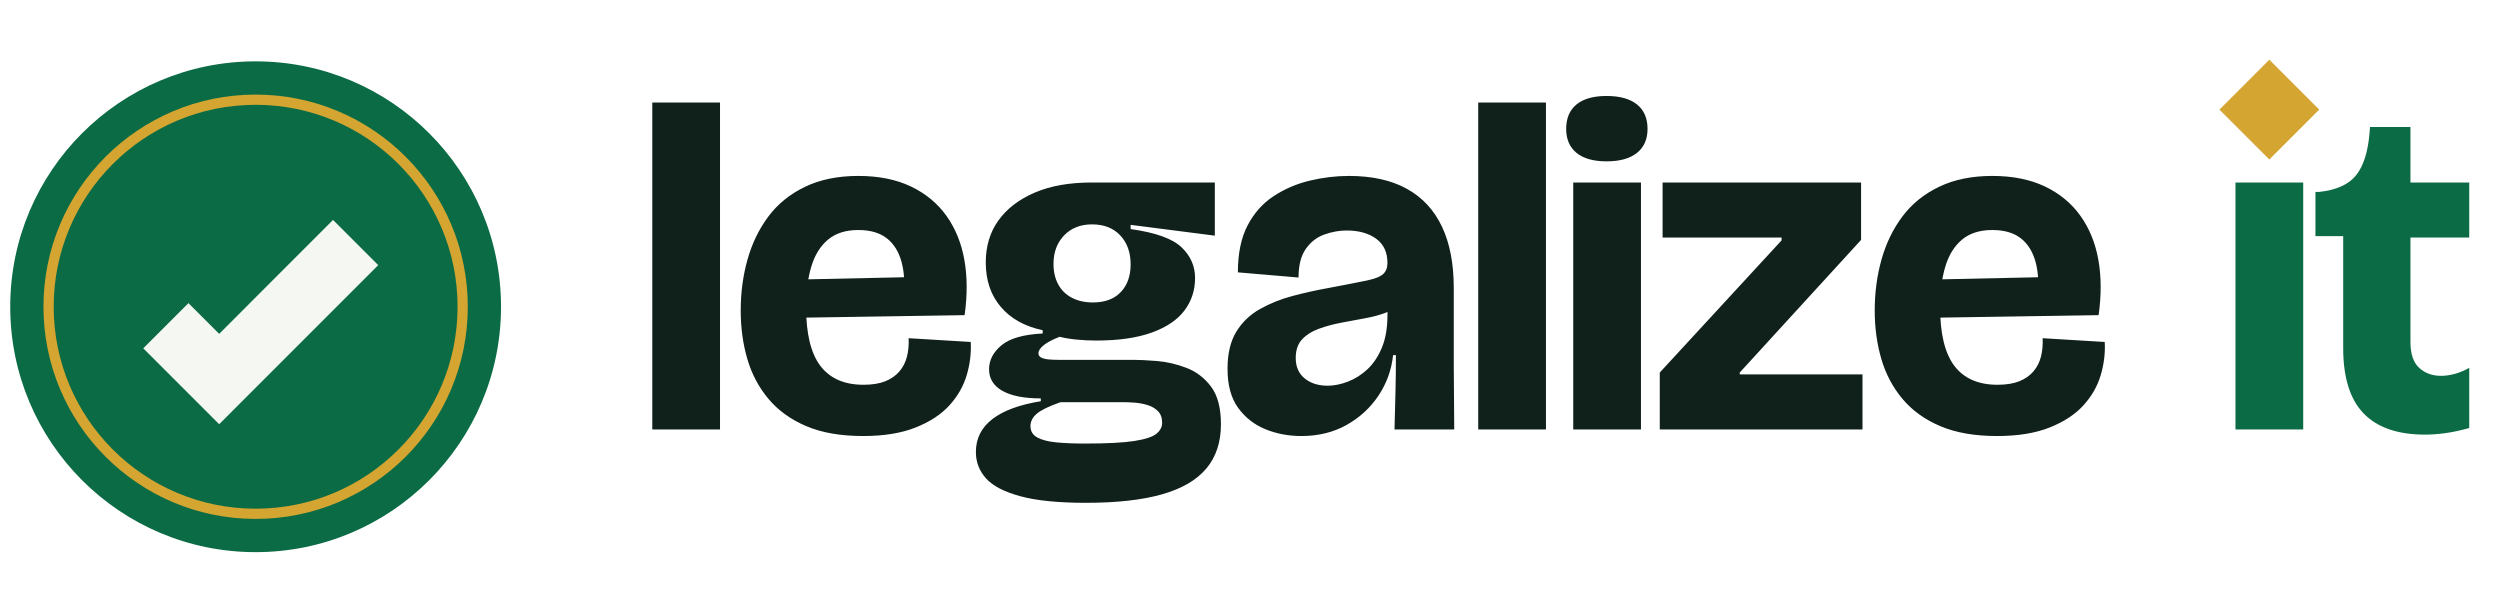
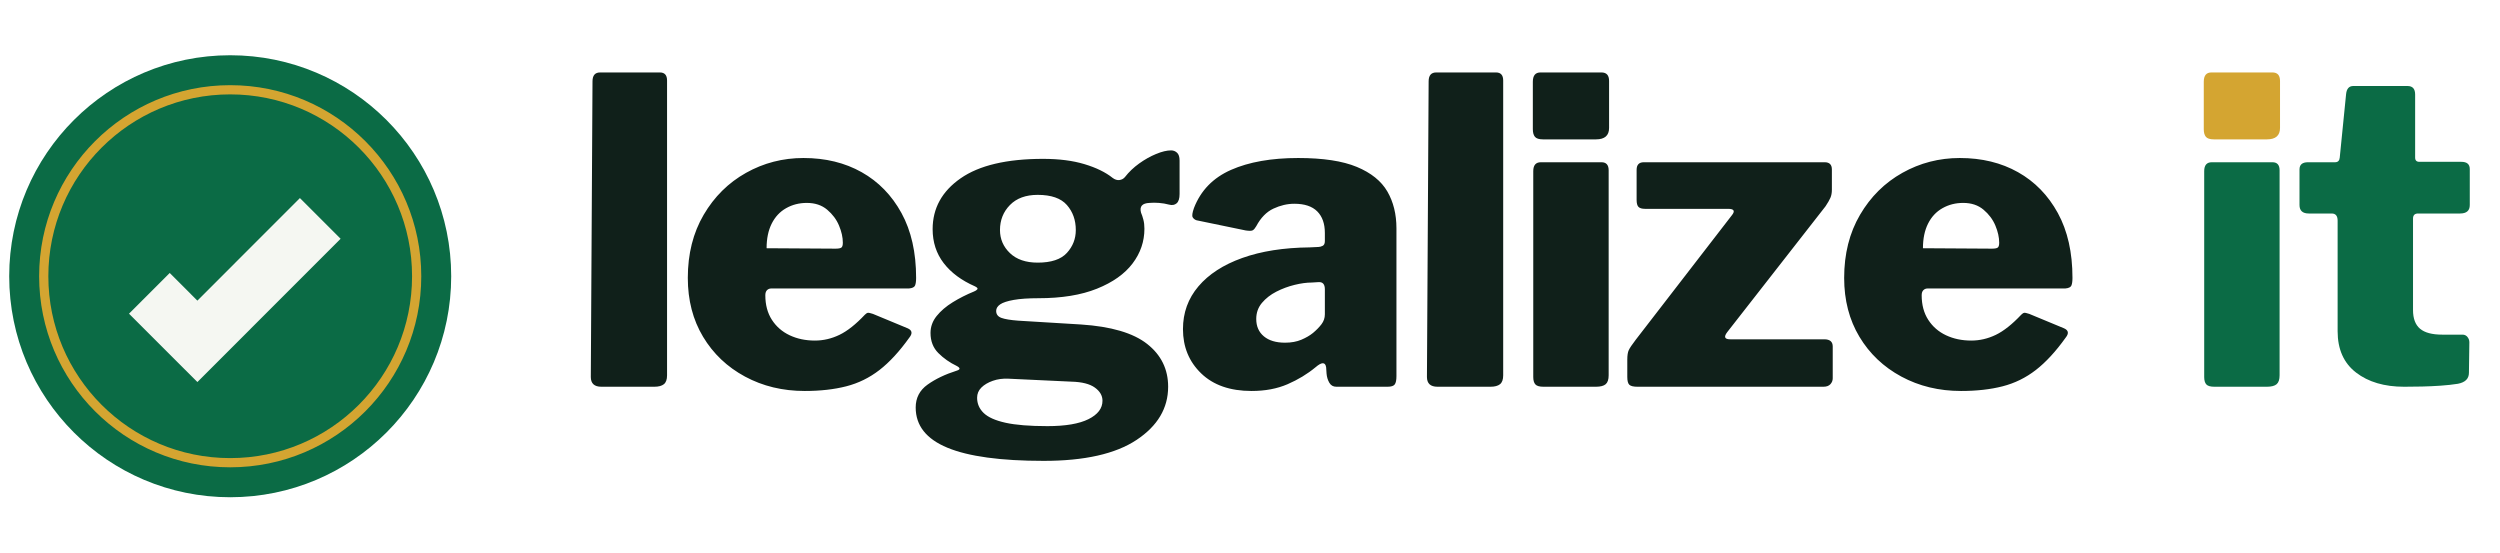
- <svg xmlns="http://www.w3.org/2000/svg" viewBox="0 0 489 120" width="489" height="120" role="img" aria-label="Legalize It">
+ <svg xmlns="http://www.w3.org/2000/svg" viewBox="0 0 543 120" width="543" height="120" role="img" aria-label="Legalize It">
  <g transform="translate(0 10) scale(1.0)">
    <circle cx="50" cy="50" r="48" fill="#0B6B45" />
    <circle cx="50" cy="50" r="40.5" fill="none" stroke="#D4A531" stroke-width="2" />
    <polygon points="28.02,58.13 36.86,49.29 42.87,55.30 65.14,33.02 73.98,41.86 42.87,72.98" fill="#F5F7F2" />
  </g>
-   <path d="M127.588 84.0V20.06H140.836V84.0ZM168.804 85.288Q162.272 85.288 157.718 83.356Q153.164 81.424 150.312 78.02Q147.46 74.616 146.172 70.2Q144.884 65.784 144.884 60.724Q144.884 55.48 146.218 50.742Q147.552 46.004 150.312 42.324Q153.072 38.644 157.488 36.528Q161.904 34.412 167.884 34.412Q173.864 34.412 178.188 36.482Q182.512 38.552 185.134 42.232Q187.756 45.912 188.63 50.834Q189.504 55.756 188.676 61.644L153.072 62.196V54.744L178.556 54.192L176.716 58.516Q177.176 54.284 176.348 51.248Q175.52 48.212 173.45 46.602Q171.38 44.992 167.884 44.992Q164.204 44.992 161.95 46.878Q159.696 48.764 158.684 52.168Q157.672 55.572 157.672 60.08Q157.672 67.9 160.478 71.58Q163.284 75.26 168.896 75.26Q171.472 75.26 173.174 74.57Q174.876 73.88 175.934 72.638Q176.992 71.396 177.406 69.74Q177.82 68.084 177.728 66.152L189.872 66.888Q190.056 70.108 189.09 73.374Q188.124 76.64 185.686 79.308Q183.248 81.976 179.062 83.632Q174.876 85.288 168.804 85.288ZM212.412 98.352Q204.316 98.352 199.578 97.064Q194.84 95.776 192.862 93.568Q190.884 91.36 190.884 88.416Q190.884 84.46 194.104 81.976Q197.324 79.492 203.58 78.48V77.928Q198.704 77.928 196.082 76.456Q193.46 74.984 193.46 72.224Q193.46 69.556 195.898 67.532Q198.336 65.508 203.948 65.232V64.588Q198.704 63.484 195.76 60.034Q192.816 56.584 192.816 51.34Q192.816 46.556 195.3 43.106Q197.784 39.656 202.384 37.678Q206.984 35.7 213.516 35.7H237.62V46.096L221.152 43.98V44.808Q228.42 45.82 231.088 48.35Q233.756 50.88 233.756 54.376Q233.756 57.964 231.686 60.724Q229.616 63.484 225.292 65.048Q220.968 66.612 214.436 66.612Q212.504 66.612 210.618 66.428Q208.732 66.244 207.26 65.876Q205.144 66.704 204.132 67.532Q203.12 68.36 203.12 69.096Q203.12 69.648 203.626 69.924Q204.132 70.2 205.006 70.292Q205.88 70.384 206.984 70.384H221.612Q223.452 70.384 226.304 70.614Q229.156 70.844 232.054 71.948Q234.952 73.052 236.884 75.628Q238.816 78.204 238.816 82.988Q238.816 88.232 235.964 91.636Q233.112 95.04 227.27 96.696Q221.428 98.352 212.412 98.352ZM212.228 86.76Q218.668 86.76 221.888 86.254Q225.108 85.748 226.212 84.828Q227.316 83.908 227.316 82.712Q227.316 81.24 226.488 80.412Q225.66 79.584 224.418 79.216Q223.176 78.848 221.888 78.756Q220.6 78.664 219.68 78.664H207.444Q204.04 79.86 202.798 80.918Q201.556 81.976 201.556 83.356Q201.556 84.828 202.89 85.564Q204.224 86.3 206.616 86.53Q209.008 86.76 212.228 86.76ZM213.792 59.16Q217.288 59.16 219.22 57.136Q221.152 55.112 221.152 51.708Q221.152 48.212 219.128 46.05Q217.104 43.888 213.608 43.888Q210.204 43.888 208.134 46.05Q206.064 48.212 206.064 51.616Q206.064 53.916 206.984 55.618Q207.904 57.32 209.652 58.24Q211.4 59.16 213.792 59.16ZM254.548 85.288Q250.776 85.288 247.51 83.954Q244.244 82.62 242.174 79.768Q240.104 76.916 240.104 72.132Q240.104 67.716 241.806 64.91Q243.508 62.104 246.452 60.448Q249.396 58.792 252.892 57.872Q256.388 56.952 259.976 56.308Q264.852 55.388 267.29 54.882Q269.728 54.376 270.556 53.594Q271.384 52.812 271.384 51.432Q271.384 48.304 269.176 46.694Q266.968 45.084 263.38 45.084Q261.264 45.084 259.056 45.866Q256.848 46.648 255.422 48.672Q253.996 50.696 253.996 54.284L242.128 53.272Q242.128 47.752 244.014 44.118Q245.9 40.484 249.12 38.368Q252.34 36.252 256.204 35.332Q260.068 34.412 263.84 34.412Q270.648 34.412 275.202 36.942Q279.756 39.472 282.056 44.348Q284.356 49.224 284.356 56.308V65.048Q284.356 68.176 284.356 71.35Q284.356 74.524 284.402 77.698Q284.448 80.872 284.448 84.0H272.764Q272.856 80.504 272.948 76.916Q273.04 73.328 273.04 69.464H272.488Q272.028 73.788 269.636 77.376Q267.244 80.964 263.38 83.126Q259.516 85.288 254.548 85.288ZM259.7 75.444Q261.54 75.444 263.61 74.662Q265.68 73.88 267.428 72.27Q269.176 70.66 270.28 68.038Q271.384 65.416 271.384 61.644L271.476 59.528L273.868 59.068Q273.132 60.356 271.246 61.092Q269.36 61.828 267.06 62.242Q264.76 62.656 262.368 63.116Q259.976 63.576 257.952 64.312Q255.928 65.048 254.686 66.382Q253.444 67.716 253.444 70.016Q253.444 72.592 255.192 74.018Q256.94 75.444 259.7 75.444ZM289.14 84.0V20.06H302.388V84.0ZM307.724 84.0V35.7H320.972V84.0ZM314.256 31.56Q310.392 31.56 308.368 29.904Q306.344 28.248 306.344 25.212Q306.344 22.084 308.368 20.428Q310.392 18.772 314.256 18.772Q318.12 18.772 320.19 20.428Q322.26 22.084 322.26 25.212Q322.26 28.248 320.19 29.904Q318.12 31.56 314.256 31.56ZM324.652 84.0V72.868L348.48 47.016V46.464H325.204V35.7H364.028V46.924L340.292 72.868V73.236H364.304V84.0ZM390.616 85.288Q384.084 85.288 379.53 83.356Q374.976 81.424 372.124 78.02Q369.272 74.616 367.984 70.2Q366.696 65.784 366.696 60.724Q366.696 55.48 368.03 50.742Q369.364 46.004 372.124 42.324Q374.884 38.644 379.3 36.528Q383.716 34.412 389.696 34.412Q395.676 34.412 400.0 36.482Q404.324 38.552 406.946 42.232Q409.568 45.912 410.442 50.834Q411.316 55.756 410.488 61.644L374.884 62.196V54.744L400.368 54.192L398.528 58.516Q398.988 54.284 398.16 51.248Q397.332 48.212 395.262 46.602Q393.192 44.992 389.696 44.992Q386.016 44.992 383.762 46.878Q381.508 48.764 380.496 52.168Q379.484 55.572 379.484 60.08Q379.484 67.9 382.29 71.58Q385.096 75.26 390.708 75.26Q393.284 75.26 394.986 74.57Q396.688 73.88 397.746 72.638Q398.804 71.396 399.218 69.74Q399.632 68.084 399.54 66.152L411.684 66.888Q411.868 70.108 410.902 73.374Q409.936 76.64 407.498 79.308Q405.06 81.976 400.874 83.632Q396.688 85.288 390.616 85.288Z" fill="#10201A" />
-   <path d="M437.26 84.0V35.7H450.508V84.0ZM474.336 85.012Q466.332 85.012 462.33 80.872Q458.328 76.732 458.328 68.084V46.188H452.9V37.54H453.636Q458.696 36.988 460.858 34.274Q463.02 31.56 463.48 26.04L463.572 24.844H471.484V35.7H482.984V46.464H471.484V66.888Q471.484 70.384 473.186 71.948Q474.888 73.512 477.464 73.512Q478.844 73.512 480.27 73.098Q481.696 72.684 482.984 71.948V83.724Q480.316 84.46 478.2 84.736Q476.084 85.012 474.336 85.012Z" fill="#0B6B45" />
-   <rect x="436.98" y="14.54" width="13.80" height="13.80" transform="rotate(45 443.88 21.44)" fill="#D4A531" />
+   <path d="M144.884 81.516Q144.884 82.896 144.194 83.448Q143.504 84.0 142.124 84.0H130.624Q128.324 84.0 128.324 81.884L128.692 17.668Q128.692 15.736 130.348 15.736H143.32Q144.884 15.736 144.884 17.484ZM166.228 64.128Q166.228 67.256 167.654 69.464Q169.08 71.672 171.518 72.822Q173.956 73.972 176.992 73.972Q179.752 73.972 182.328 72.73Q184.904 71.488 187.848 68.36Q188.216 67.992 188.492 67.946Q188.768 67.9 189.596 68.176L197.14 71.304Q198.612 71.948 197.508 73.328Q194.288 77.836 191.022 80.366Q187.756 82.896 183.8 83.908Q179.844 84.92 174.784 84.92Q167.608 84.92 161.812 81.792Q156.016 78.664 152.704 73.144Q149.392 67.624 149.392 60.356Q149.392 52.536 152.842 46.648Q156.292 40.76 162.042 37.54Q167.792 34.32 174.508 34.32Q181.684 34.32 187.158 37.402Q192.632 40.484 195.806 46.28Q198.98 52.076 198.98 60.356Q198.98 61.46 198.75 62.012Q198.52 62.564 197.416 62.656H167.516Q166.964 62.656 166.596 63.024Q166.228 63.392 166.228 64.128ZM181.5 54.008Q182.42 54.008 182.742 53.778Q183.064 53.548 183.064 52.72Q183.064 50.972 182.236 48.994Q181.408 47.016 179.66 45.544Q177.912 44.072 175.244 44.072Q172.76 44.072 170.736 45.222Q168.712 46.372 167.608 48.58Q166.504 50.788 166.504 53.916ZM254.364 32.664Q255.1 32.664 255.652 33.17Q256.204 33.676 256.204 34.872V42.14Q256.204 43.612 255.56 44.164Q254.916 44.716 253.904 44.44Q252.892 44.164 251.742 44.072Q250.592 43.98 249.672 44.072Q247.28 44.164 247.832 46.188Q248.108 46.832 248.338 47.706Q248.568 48.58 248.568 49.684Q248.568 53.824 245.992 57.228Q243.416 60.632 238.264 62.702Q233.112 64.772 225.568 64.772Q222.256 64.772 220.186 65.14Q218.116 65.508 217.242 66.106Q216.368 66.704 216.368 67.532Q216.368 68.636 217.518 69.05Q218.668 69.464 221.152 69.648L234.768 70.476Q244.612 71.12 249.166 74.708Q253.72 78.296 253.72 84.0Q253.72 90.992 246.866 95.546Q240.012 100.1 226.672 100.1Q212.688 100.1 205.788 97.248Q198.888 94.396 198.888 88.508Q198.888 85.38 201.464 83.54Q204.04 81.7 207.812 80.504Q209.008 80.136 207.812 79.492Q205.512 78.388 203.81 76.686Q202.108 74.984 202.108 72.316Q202.108 70.292 203.442 68.636Q204.776 66.98 206.938 65.646Q209.1 64.312 211.584 63.3Q212.044 63.116 212.274 62.84Q212.504 62.564 211.768 62.196Q207.352 60.264 204.96 57.136Q202.568 54.008 202.568 49.776Q202.568 42.968 208.64 38.736Q214.712 34.504 226.58 34.504Q231.732 34.504 235.55 35.654Q239.368 36.804 241.668 38.644Q242.404 39.196 243.14 39.104Q243.876 39.012 244.336 38.46Q245.624 36.804 247.418 35.516Q249.212 34.228 251.098 33.446Q252.984 32.664 254.364 32.664ZM225.384 57.044Q229.8 57.044 231.732 54.928Q233.664 52.812 233.664 49.96Q233.664 46.74 231.732 44.532Q229.8 42.324 225.384 42.324Q221.52 42.324 219.358 44.532Q217.196 46.74 217.196 49.96Q217.196 52.904 219.358 54.974Q221.52 57.044 225.384 57.044ZM219.036 82.252Q217.196 82.16 215.632 82.712Q214.068 83.264 213.148 84.184Q212.228 85.104 212.228 86.392Q212.228 88.324 213.654 89.704Q215.08 91.084 218.392 91.82Q221.704 92.556 227.5 92.556Q233.388 92.556 236.424 91.038Q239.46 89.52 239.46 87.036Q239.46 85.38 237.804 84.184Q236.148 82.988 232.744 82.896ZM285.736 79.768Q283.068 81.976 279.664 83.448Q276.26 84.92 271.844 84.92Q264.852 84.92 260.896 81.102Q256.94 77.284 256.94 71.488Q256.94 66.152 260.298 62.196Q263.656 58.24 269.82 56.032Q275.984 53.824 284.448 53.732L286.38 53.64Q286.748 53.64 287.254 53.41Q287.76 53.18 287.76 52.352V50.604Q287.76 47.568 286.104 45.912Q284.448 44.256 281.136 44.256Q278.836 44.256 276.582 45.314Q274.328 46.372 272.856 49.132Q272.488 49.776 272.12 50.006Q271.752 50.236 270.556 50.052L259.884 47.844Q259.332 47.66 259.056 47.2Q258.78 46.74 259.332 45.176Q261.54 39.472 267.382 36.896Q273.224 34.32 281.964 34.32Q290.06 34.32 294.706 36.252Q299.352 38.184 301.33 41.588Q303.308 44.992 303.308 49.592V81.7Q303.308 82.988 302.94 83.494Q302.572 84.0 301.376 84.0H290.244Q289.232 84.0 288.726 83.126Q288.22 82.252 288.128 81.148L288.036 79.768Q287.76 78.02 285.736 79.768ZM287.76 62.84Q287.76 61.184 286.38 61.276L284.908 61.368Q283.252 61.368 281.182 61.874Q279.112 62.38 277.226 63.346Q275.34 64.312 274.098 65.784Q272.856 67.256 272.856 69.28Q272.856 71.672 274.512 73.052Q276.168 74.432 279.112 74.432Q281.136 74.432 282.654 73.788Q284.172 73.144 285.184 72.316Q286.288 71.396 287.024 70.43Q287.76 69.464 287.76 68.268V62.84ZM326.492 81.516Q326.492 82.896 325.802 83.448Q325.112 84.0 323.732 84.0H312.232Q309.932 84.0 309.932 81.884L310.3 17.668Q310.3 15.736 311.956 15.736H324.928Q326.492 15.736 326.492 17.484ZM349.4 81.516Q349.4 82.896 348.756 83.448Q348.112 84.0 346.64 84.0H335.232Q333.944 84.0 333.484 83.494Q333.024 82.988 333.024 81.884V37.172Q333.024 35.24 334.68 35.24H347.836Q349.4 35.24 349.4 36.988ZM349.492 27.788Q349.492 30.272 346.64 30.272H335.14Q333.852 30.272 333.392 29.72Q332.932 29.168 332.932 28.064V17.76Q332.932 15.736 334.588 15.736H347.836Q349.492 15.736 349.492 17.576ZM355.656 84.0Q354.368 84.0 353.908 83.586Q353.448 83.172 353.448 81.884V78.112Q353.448 76.732 353.77 76.042Q354.092 75.352 355.288 73.788L376.172 46.74Q377.276 45.36 375.344 45.36H357.312Q356.3 45.36 355.886 44.946Q355.472 44.532 355.472 43.428V36.896Q355.472 35.24 357.036 35.24H396.32Q397.884 35.24 397.884 36.804V41.22Q397.884 42.232 397.562 42.968Q397.24 43.704 396.504 44.808L375.16 72.132Q373.964 73.696 375.804 73.696H396.228Q398.068 73.696 398.068 75.26V82.16Q398.068 82.896 397.562 83.448Q397.056 84.0 396.044 84.0H355.656ZM417.388 64.128Q417.388 67.256 418.814 69.464Q420.24 71.672 422.678 72.822Q425.116 73.972 428.152 73.972Q430.912 73.972 433.488 72.73Q436.064 71.488 439.008 68.36Q439.376 67.992 439.652 67.946Q439.928 67.9 440.756 68.176L448.3 71.304Q449.772 71.948 448.668 73.328Q445.448 77.836 442.182 80.366Q438.916 82.896 434.96 83.908Q431.004 84.92 425.944 84.92Q418.768 84.92 412.972 81.792Q407.176 78.664 403.864 73.144Q400.552 67.624 400.552 60.356Q400.552 52.536 404.002 46.648Q407.452 40.76 413.202 37.54Q418.952 34.32 425.668 34.32Q432.844 34.32 438.318 37.402Q443.792 40.484 446.966 46.28Q450.14 52.076 450.14 60.356Q450.14 61.46 449.91 62.012Q449.68 62.564 448.576 62.656H418.676Q418.124 62.656 417.756 63.024Q417.388 63.392 417.388 64.128ZM432.66 54.008Q433.58 54.008 433.902 53.778Q434.224 53.548 434.224 52.72Q434.224 50.972 433.396 48.994Q432.568 47.016 430.82 45.544Q429.072 44.072 426.404 44.072Q423.92 44.072 421.896 45.222Q419.872 46.372 418.768 48.58Q417.664 50.788 417.664 53.916Z" fill="#10201A" />
+   <path d="M495.128 81.516Q495.128 82.896 494.484 83.448Q493.84 84.0 492.368 84.0H480.96Q479.672 84.0 479.212 83.494Q478.752 82.988 478.752 81.884V37.172Q478.752 35.24 480.408 35.24H493.564Q495.128 35.24 495.128 36.988Z M525.212 46.372Q524.108 46.372 524.108 47.476V67.348Q524.108 70.108 525.626 71.396Q527.144 72.684 530.456 72.684H534.872Q535.516 72.684 535.93 73.19Q536.344 73.696 536.344 74.34L536.252 80.964Q536.252 82.896 533.86 83.356Q532.112 83.632 530.088 83.77Q528.064 83.908 526.086 83.954Q524.108 84.0 522.176 84.0Q515.736 84.0 511.734 80.918Q507.732 77.836 507.732 71.948V47.936Q507.732 46.372 506.444 46.372H501.476Q499.452 46.372 499.452 44.532V36.804Q499.452 35.24 501.292 35.24H507.18Q508.1 35.24 508.192 34.228L509.572 20.428Q509.756 18.68 511.136 18.68H522.912Q524.568 18.68 524.568 20.52V34.228Q524.568 35.148 525.488 35.148H534.596Q536.436 35.148 536.436 36.712V44.532Q536.436 46.372 534.32 46.372Z" fill="#0B6B45" />
+   <path d="M495.22 27.788Q495.22 30.272 492.368 30.272H480.868Q479.58 30.272 479.12 29.72Q478.66 29.168 478.66 28.064V17.76Q478.66 15.736 480.316 15.736H493.564Q495.22 15.736 495.22 17.576Z" fill="#D4A531" />
</svg>
